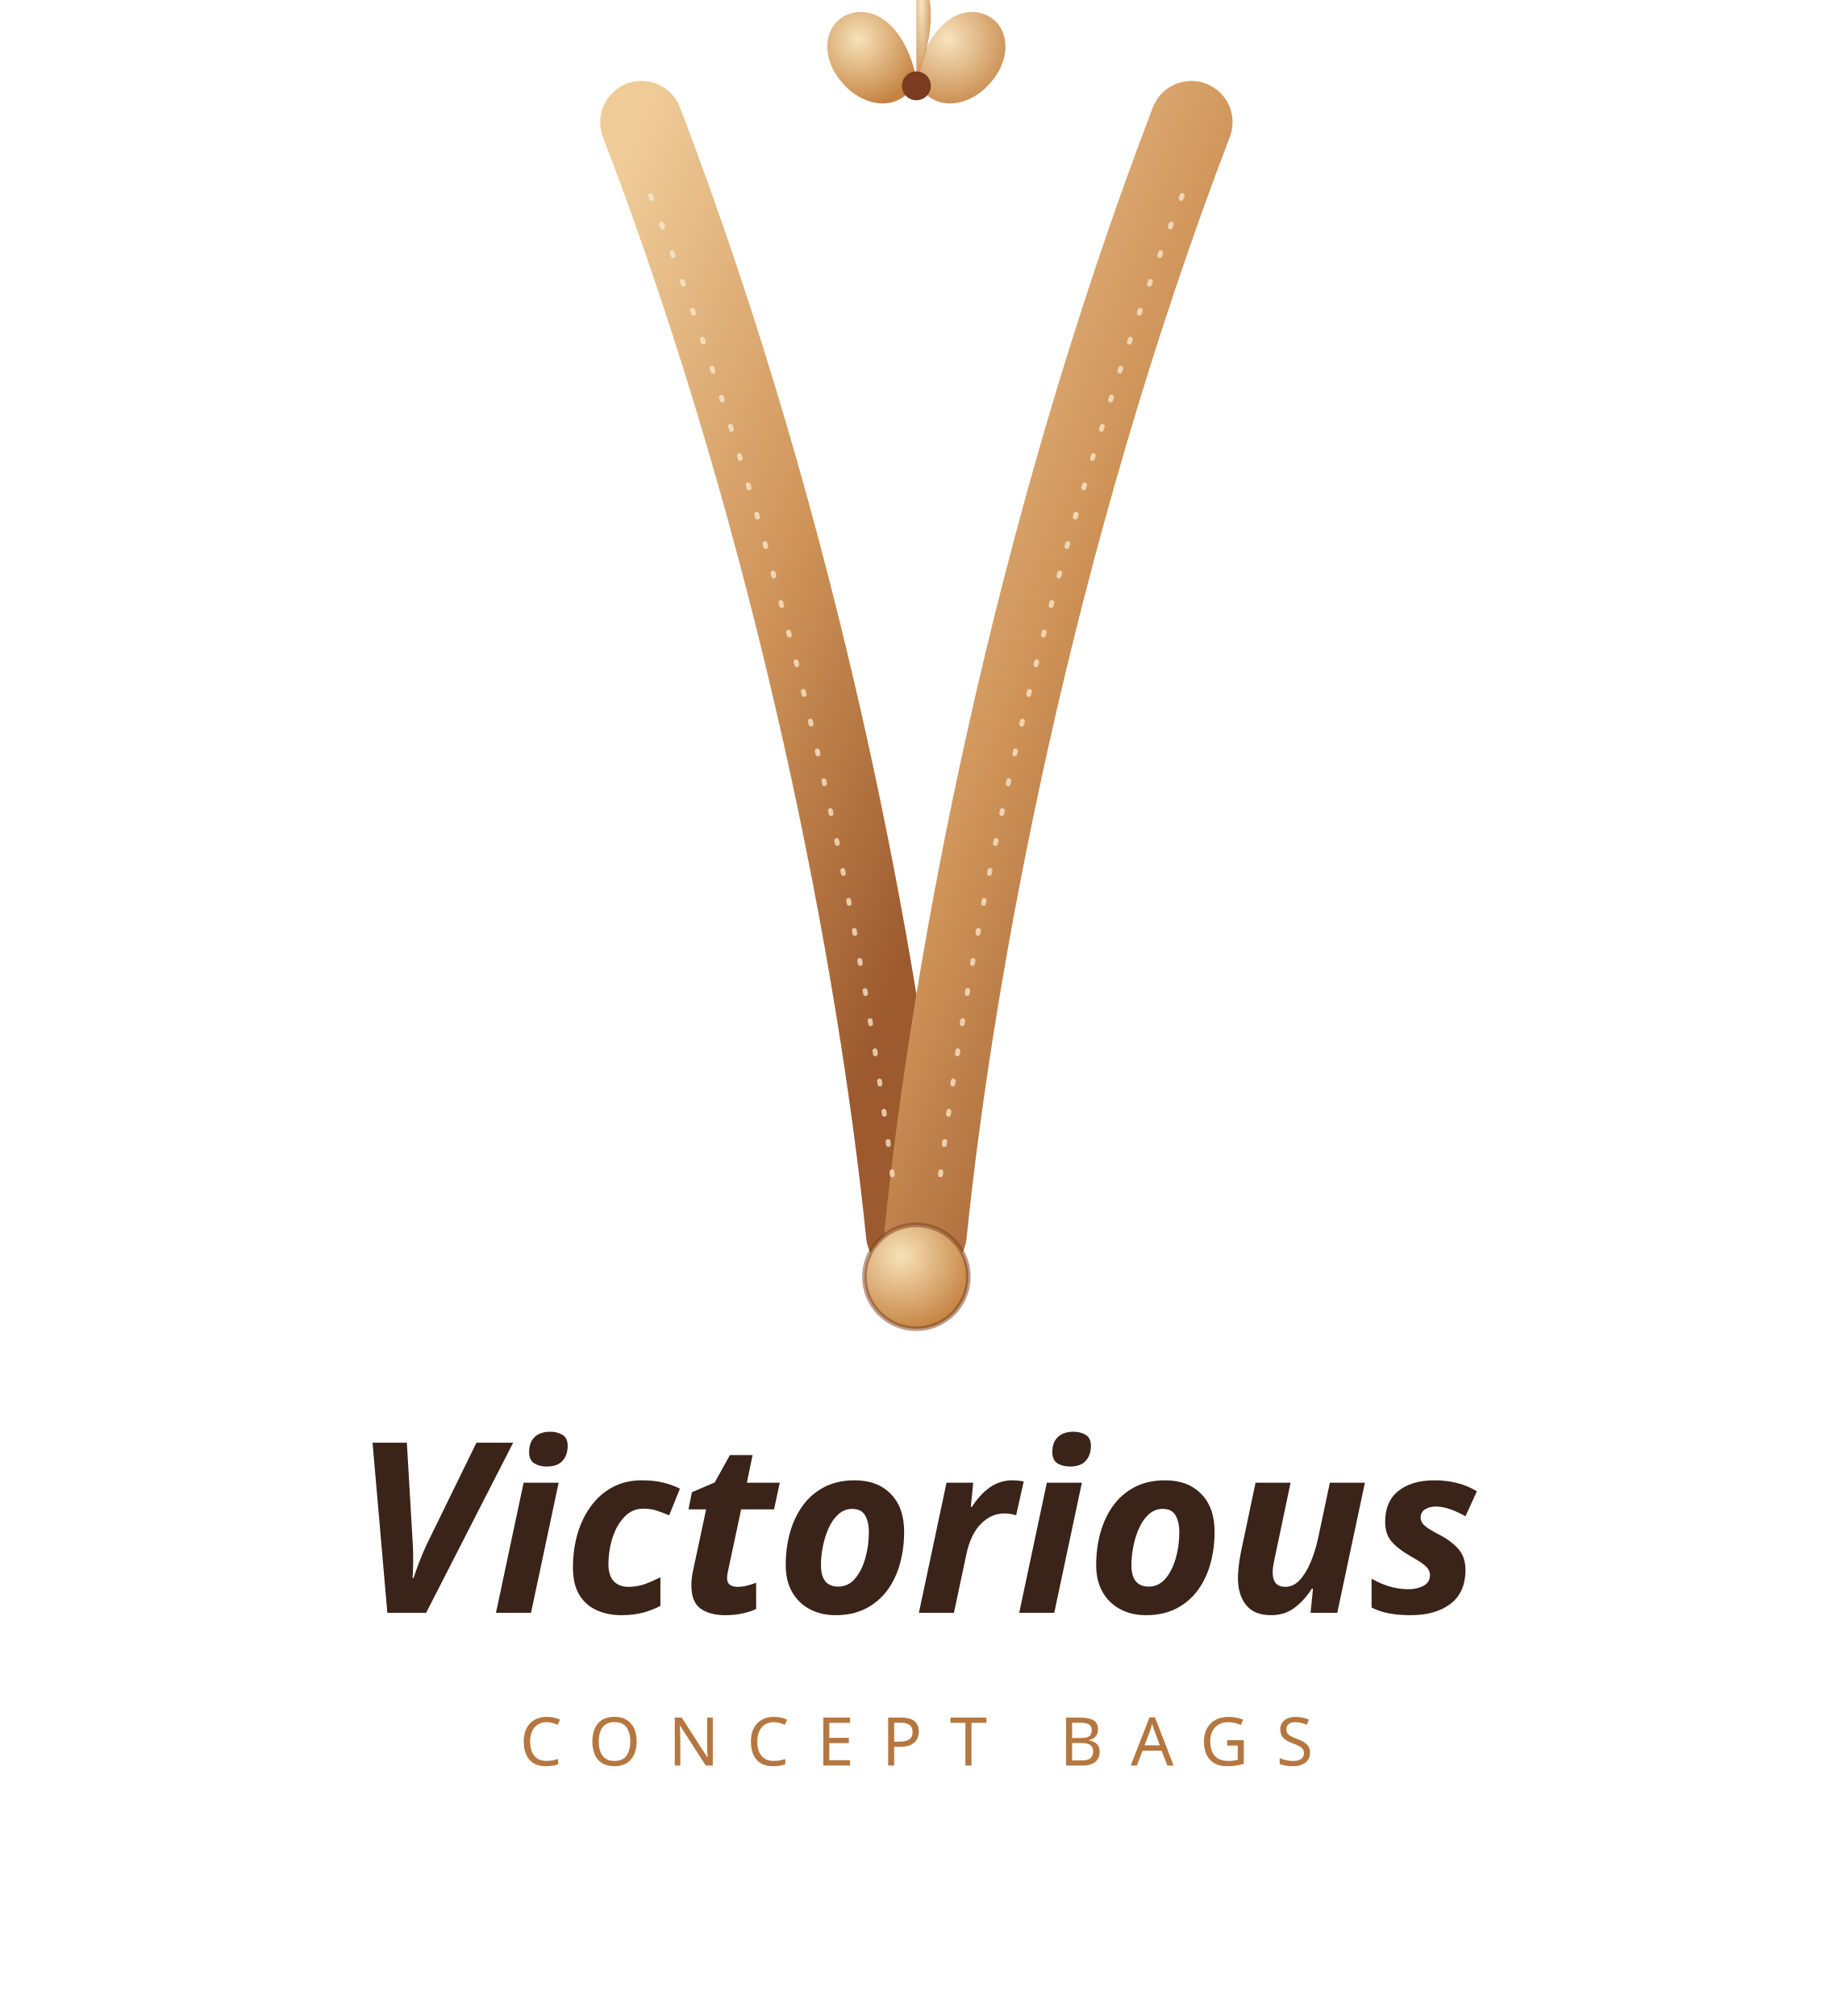
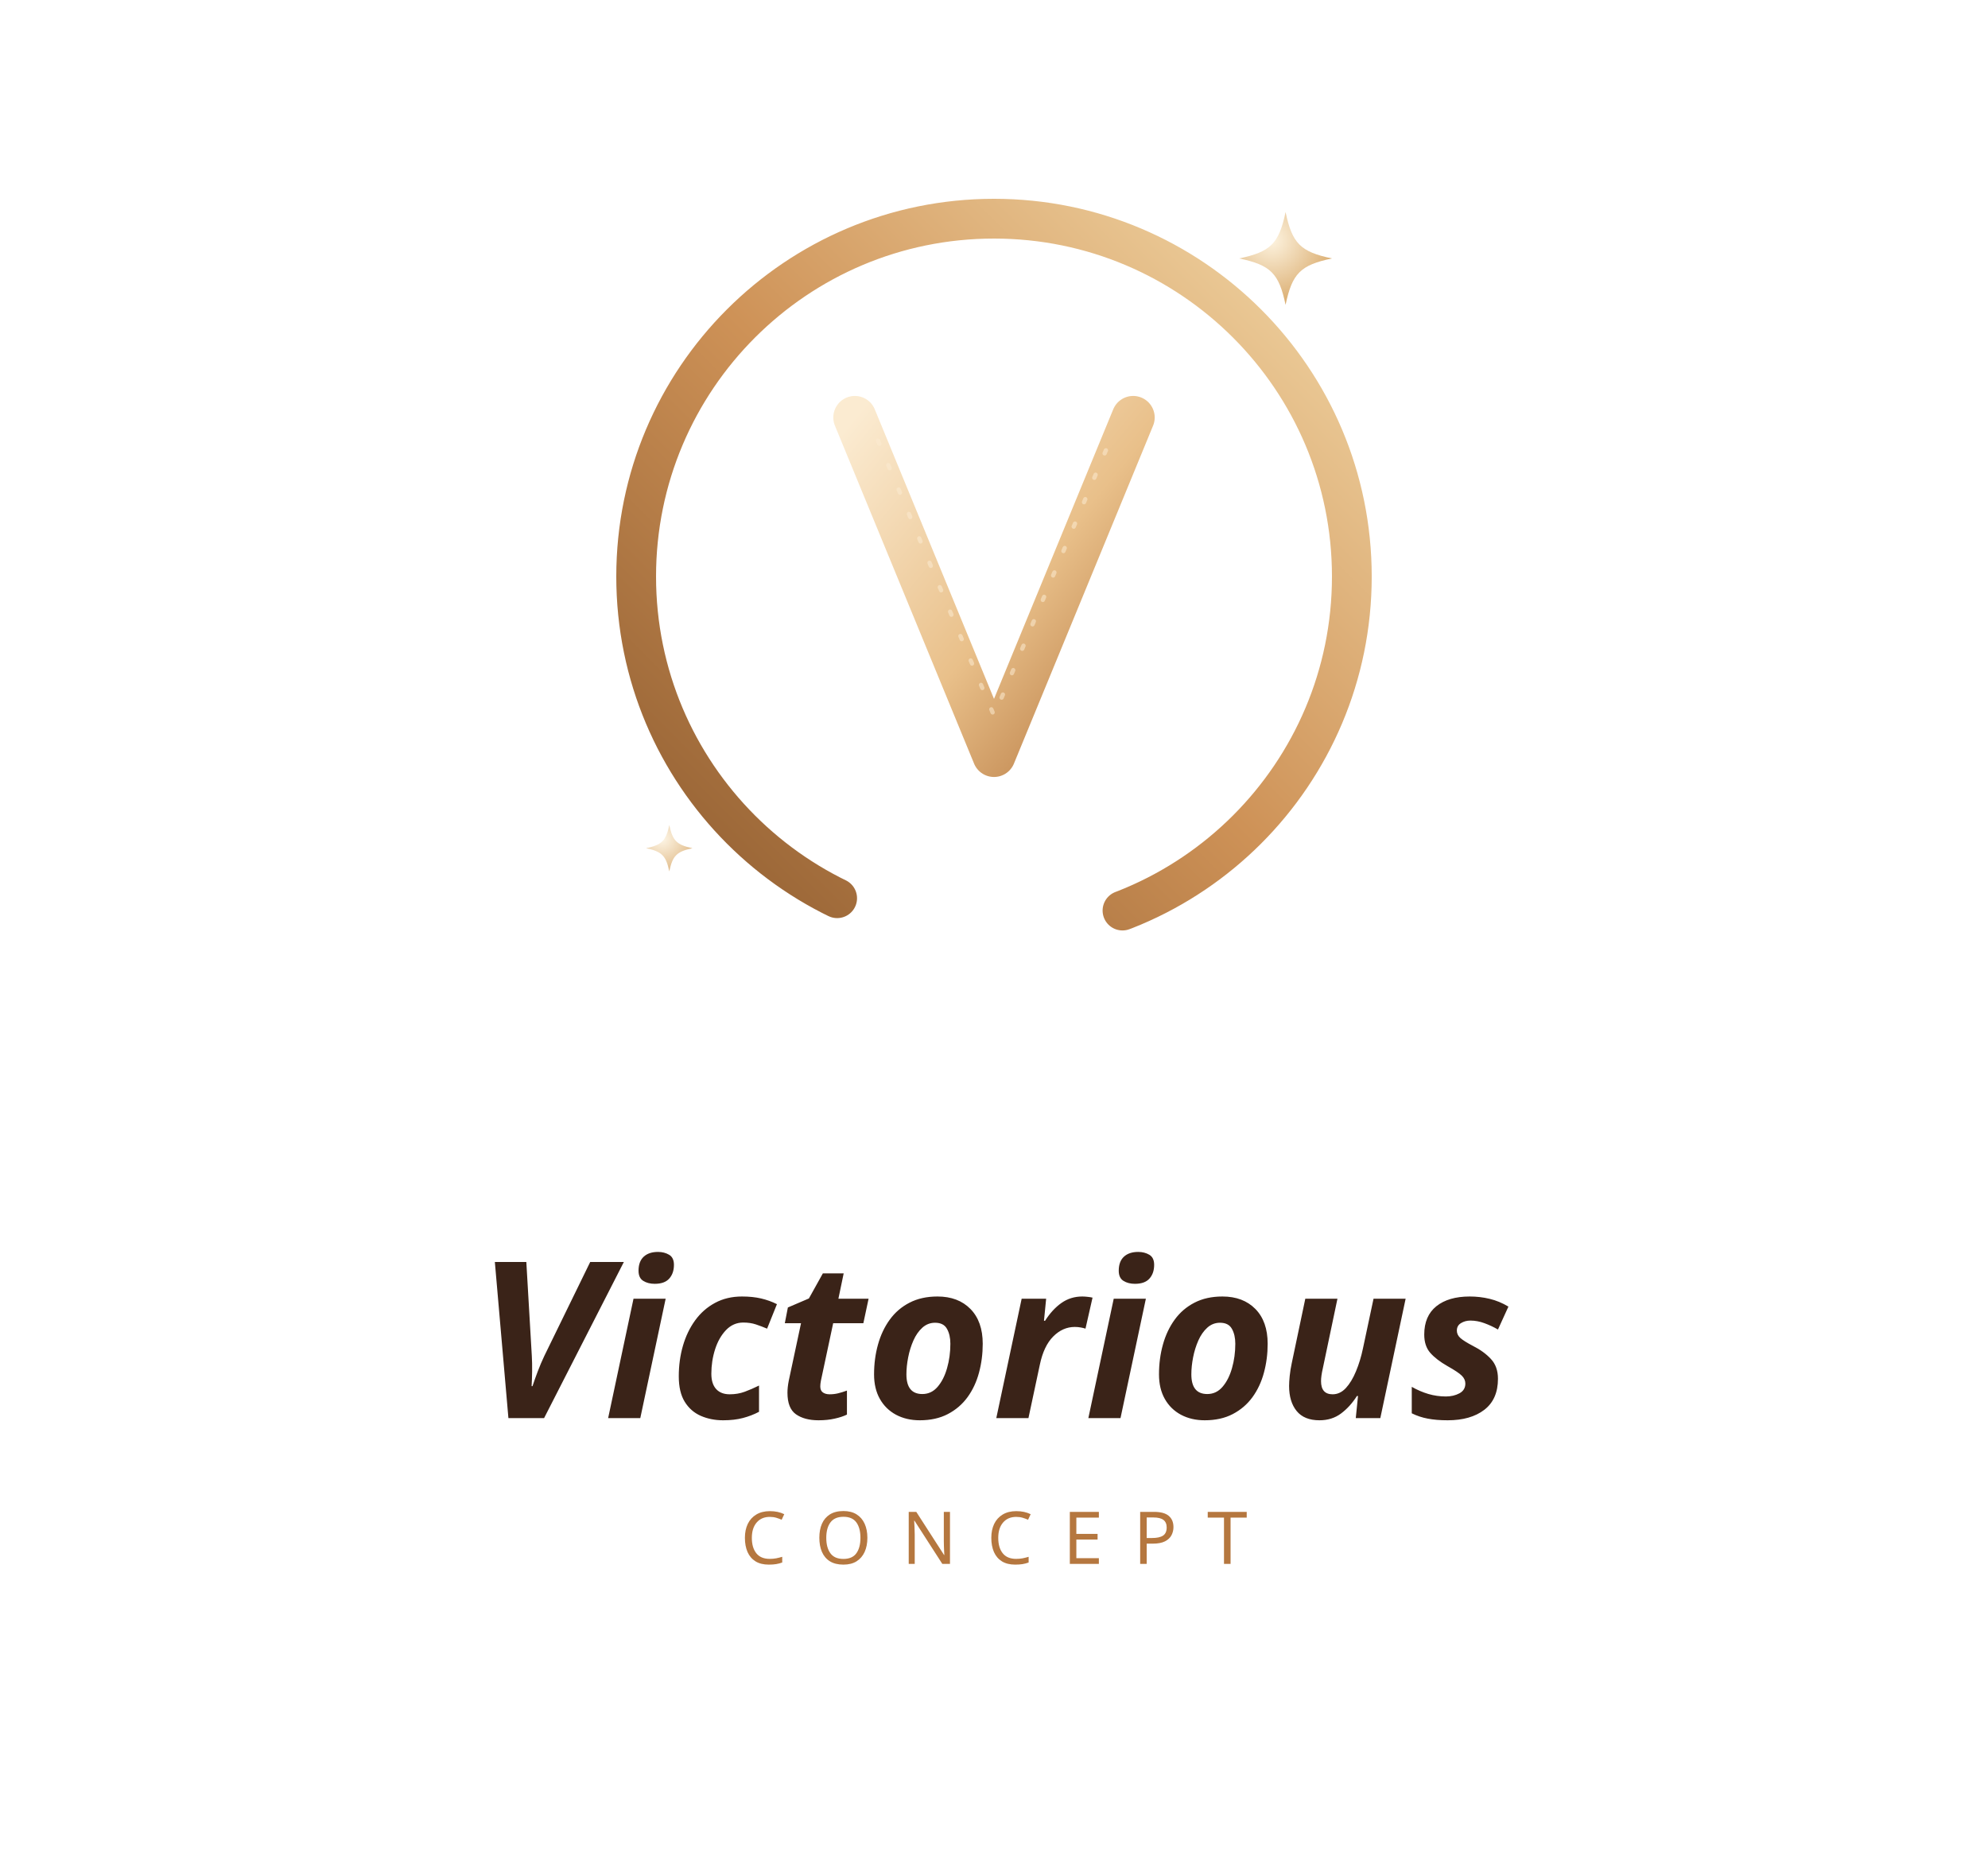
- <svg xmlns="http://www.w3.org/2000/svg" viewBox="0 0 600 660" width="600" height="660">
+ <svg xmlns="http://www.w3.org/2000/svg" viewBox="0 0 600 560" width="600" height="560">
  <defs>
-     <linearGradient id="strapGrad" x1="0%" y1="0%" x2="60%" y2="100%">
-       <stop offset="0%" stop-color="#EFCB98" />
-       <stop offset="55%" stop-color="#CE9257" />
-       <stop offset="100%" stop-color="#9C5A2E" />
+     <linearGradient id="ringGrad" x1="0%" y1="0%" x2="100%" y2="100%">
+       <stop offset="0%" stop-color="#F3D9A8" />
+       <stop offset="50%" stop-color="#CE9257" />
+       <stop offset="100%" stop-color="#8C5A2E" />
    </linearGradient>
-     <radialGradient id="budGrad" cx="35%" cy="30%" r="75%">
-       <stop offset="0%" stop-color="#F7E1B8" />
-       <stop offset="100%" stop-color="#C4813F" />
+     <linearGradient id="vGrad" x1="0%" y1="0%" x2="100%" y2="100%">
+       <stop offset="0%" stop-color="#FBEBD1" />
+       <stop offset="55%" stop-color="#E9C08A" />
+       <stop offset="100%" stop-color="#B5773F" />
+     </linearGradient>
+     <radialGradient id="sparkGrad" cx="35%" cy="30%" r="75%">
+       <stop offset="0%" stop-color="#FDF3DF" />
+       <stop offset="100%" stop-color="#D8A868" />
    </radialGradient>
  </defs>
-   <g id="mark">
-     <path d="M 210 40 C 262 176, 288 316, 297 404" fill="none" stroke="url(#strapGrad)" stroke-width="27" stroke-linecap="round" />
-     <path d="M 390 40 C 338 176, 312 316, 303 404" fill="none" stroke="url(#strapGrad)" stroke-width="27" stroke-linecap="round" />
-     <path d="M 213 64 C 260 186, 284 314, 293 392" fill="none" stroke="#FBEBD1" stroke-width="1.6" stroke-linecap="round" stroke-dasharray="1 9" opacity="0.75" />
-     <path d="M 387 64 C 340 186, 316 314, 307 392" fill="none" stroke="#FBEBD1" stroke-width="1.6" stroke-linecap="round" stroke-dasharray="1 9" opacity="0.75" />
-     <circle cx="300" cy="418" r="17" fill="url(#budGrad)" />
-     <circle cx="300" cy="418" r="17" fill="none" stroke="#7A3B1E" stroke-width="1.5" opacity="0.5" />
-     <g transform="translate(300,26) scale(1.05)">
-       <path d="M 0,0 C -3,-16 -13,-24 -22,-20 C -30,-16 -30,-4 -20,4 C -12,10 -3,8 0,0 Z" fill="url(#budGrad)" />
-       <path d="M 0,0 C 3,-16 13,-24 22,-20 C 30,-16 30,-4 20,4 C 12,10 3,8 0,0 Z" fill="url(#budGrad)" opacity="0.92" />
-       <path d="M 0,0 C 0,-18 0,-30 0,-34 C 6,-28 6,-14 0,0 Z" fill="url(#budGrad)" opacity="0.85" />
-       <circle cx="0" cy="2" r="4.5" fill="#7A3B1E" />
+   <g transform="translate(100,10)">
+     <circle cx="200" cy="164" r="108" fill="none" stroke="url(#ringGrad)" stroke-width="12" stroke-linecap="round" stroke-dasharray="590 140" stroke-dashoffset="-49" transform="rotate(90 200 164)" />
+     <path d="M 158 116 L 200 218 L 242 116" fill="none" stroke="url(#vGrad)" stroke-width="13" stroke-linecap="round" stroke-linejoin="round" />
+     <path d="M 165 123 L 200 206 L 235 123" fill="none" stroke="#FBEBD1" stroke-width="1.3" stroke-linecap="round" stroke-linejoin="round" opacity="0.55" stroke-dasharray="1 7" />
+     <g transform="translate(288,68)">
+       <path d="M 0,-14 C 2,-4.5 4.5,-2 14,0 C 4.5,2 2,4.5 0,14 C -2,4.5 -4.5,2 -14,0 C -4.5,-2 -2,-4.5 0,-14 Z" fill="url(#sparkGrad)" />
+     </g>
+     <g transform="translate(102,246) scale(0.5)">
+       <path d="M 0,-14 C 2,-4.5 4.5,-2 14,0 C 4.5,2 2,4.5 0,14 C -2,4.5 -4.5,2 -14,0 C -4.5,-2 -2,-4.5 0,-14 Z" fill="url(#sparkGrad)" opacity="0.8" />
    </g>
  </g>
-   <g id="wordmark">
-     <text x="300" y="528" text-anchor="middle" font-family="Playfair Display" font-style="italic" font-weight="600" font-size="78" fill="#3A2318">Victorious</text>
-     <text x="300" y="578" text-anchor="middle" font-family="Jost" font-weight="500" font-size="22" fill="#B5773F" letter-spacing="9">CONCEPT BAGS</text>
-   </g>
+   <text x="300" y="428" text-anchor="middle" font-family="Fraunces" font-style="italic" font-weight="600" font-size="66" fill="#3A2318">Victorious</text>
+   <text x="300" y="472" text-anchor="middle" font-family="Jost" font-weight="500" font-size="22" fill="#B5773F" letter-spacing="9">CONCEPT</text>
</svg>
